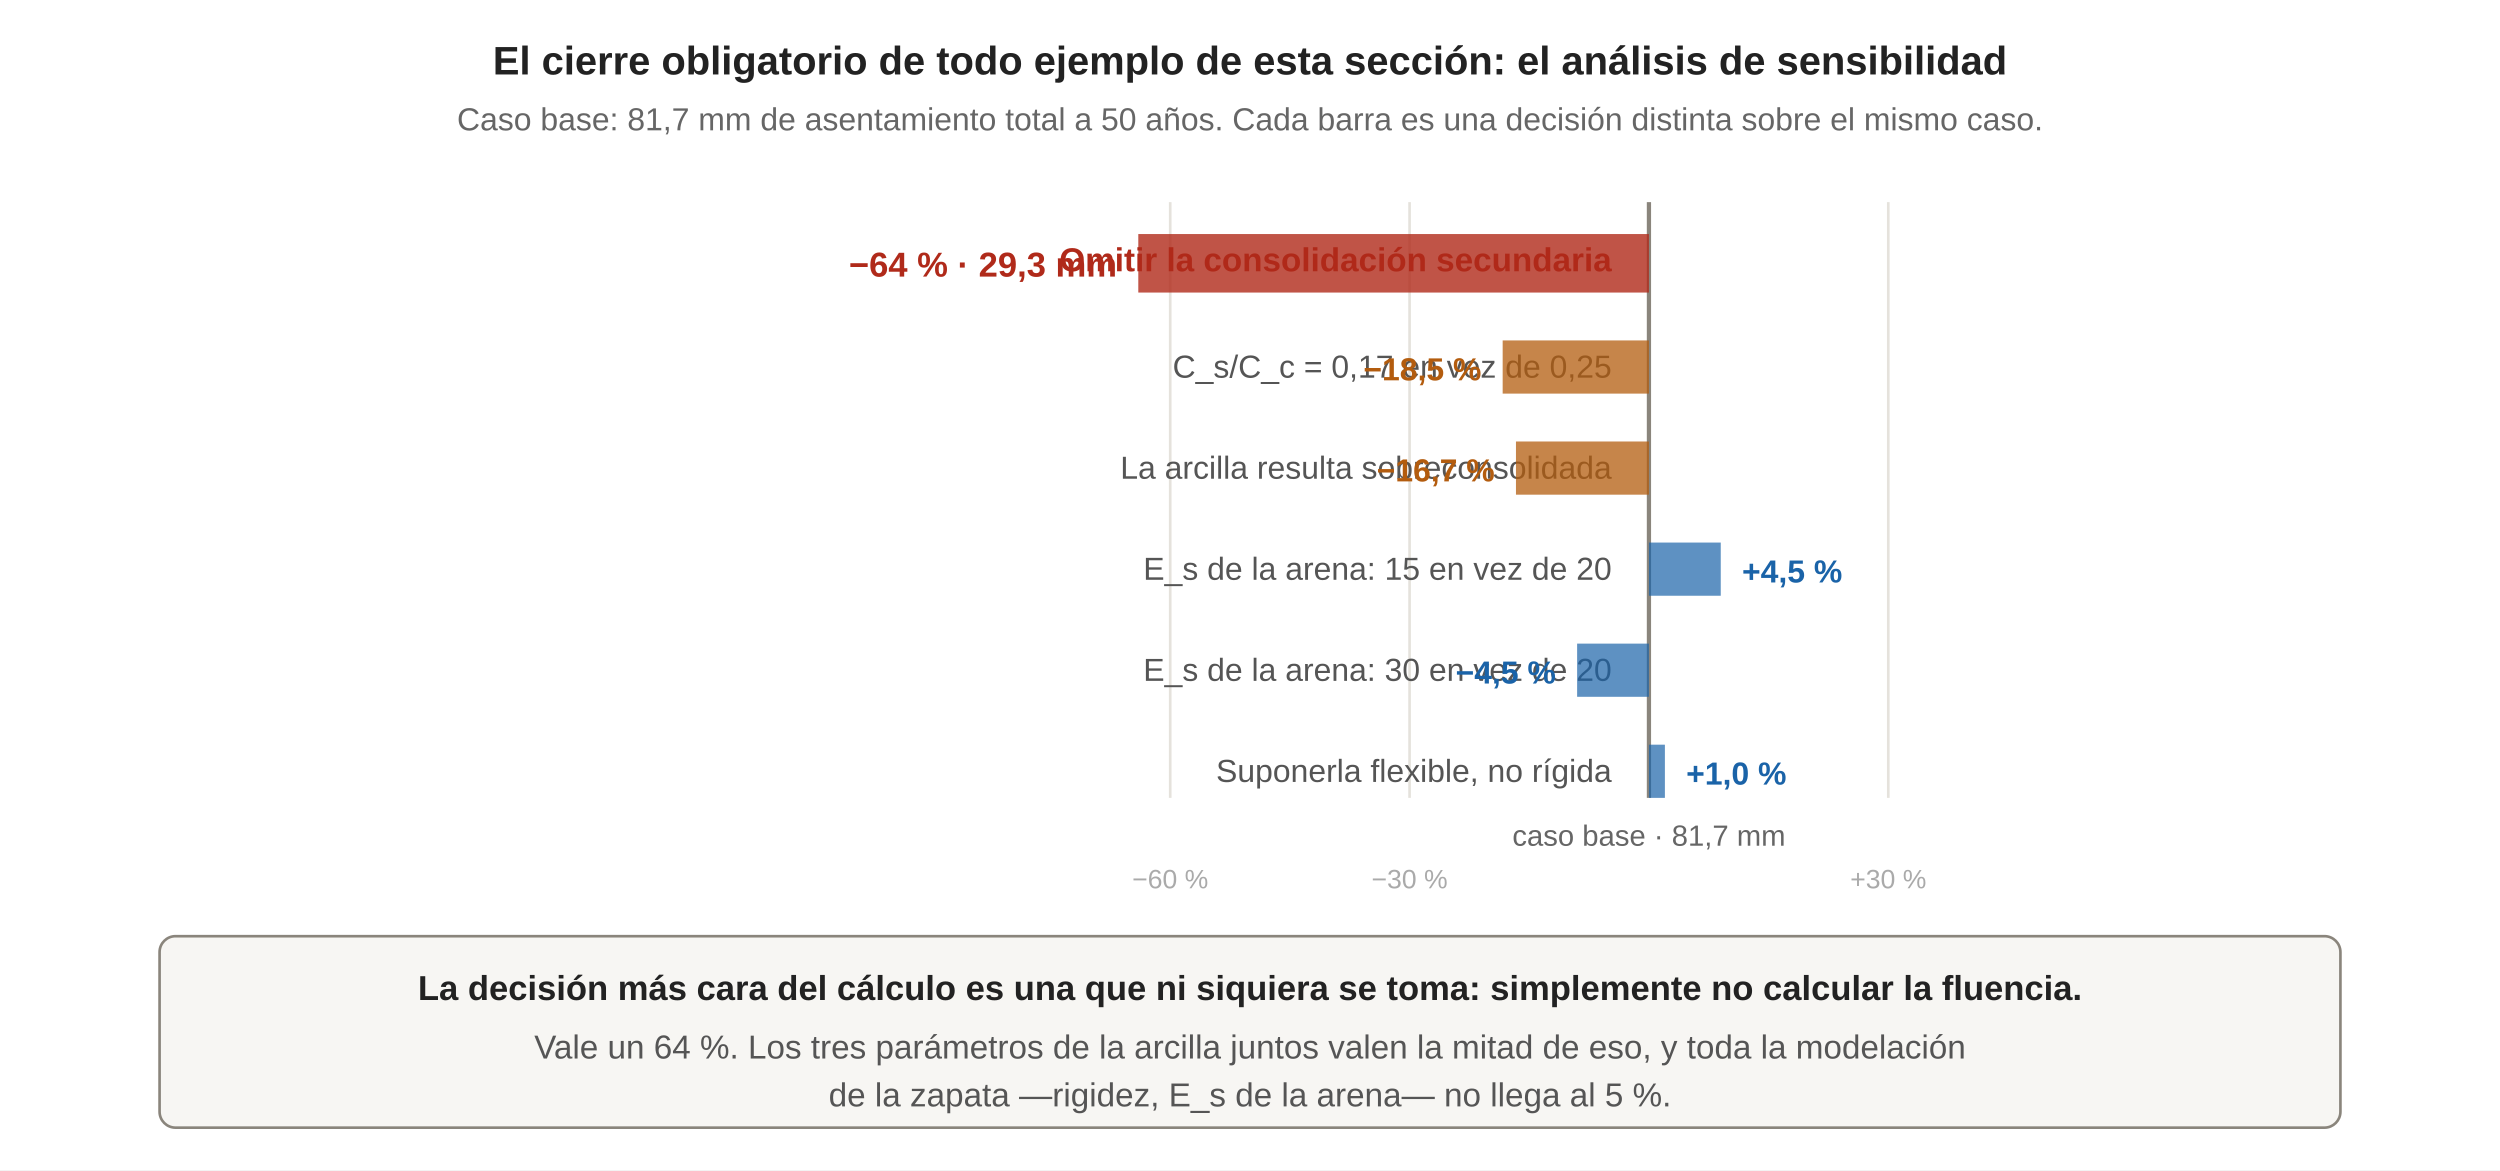
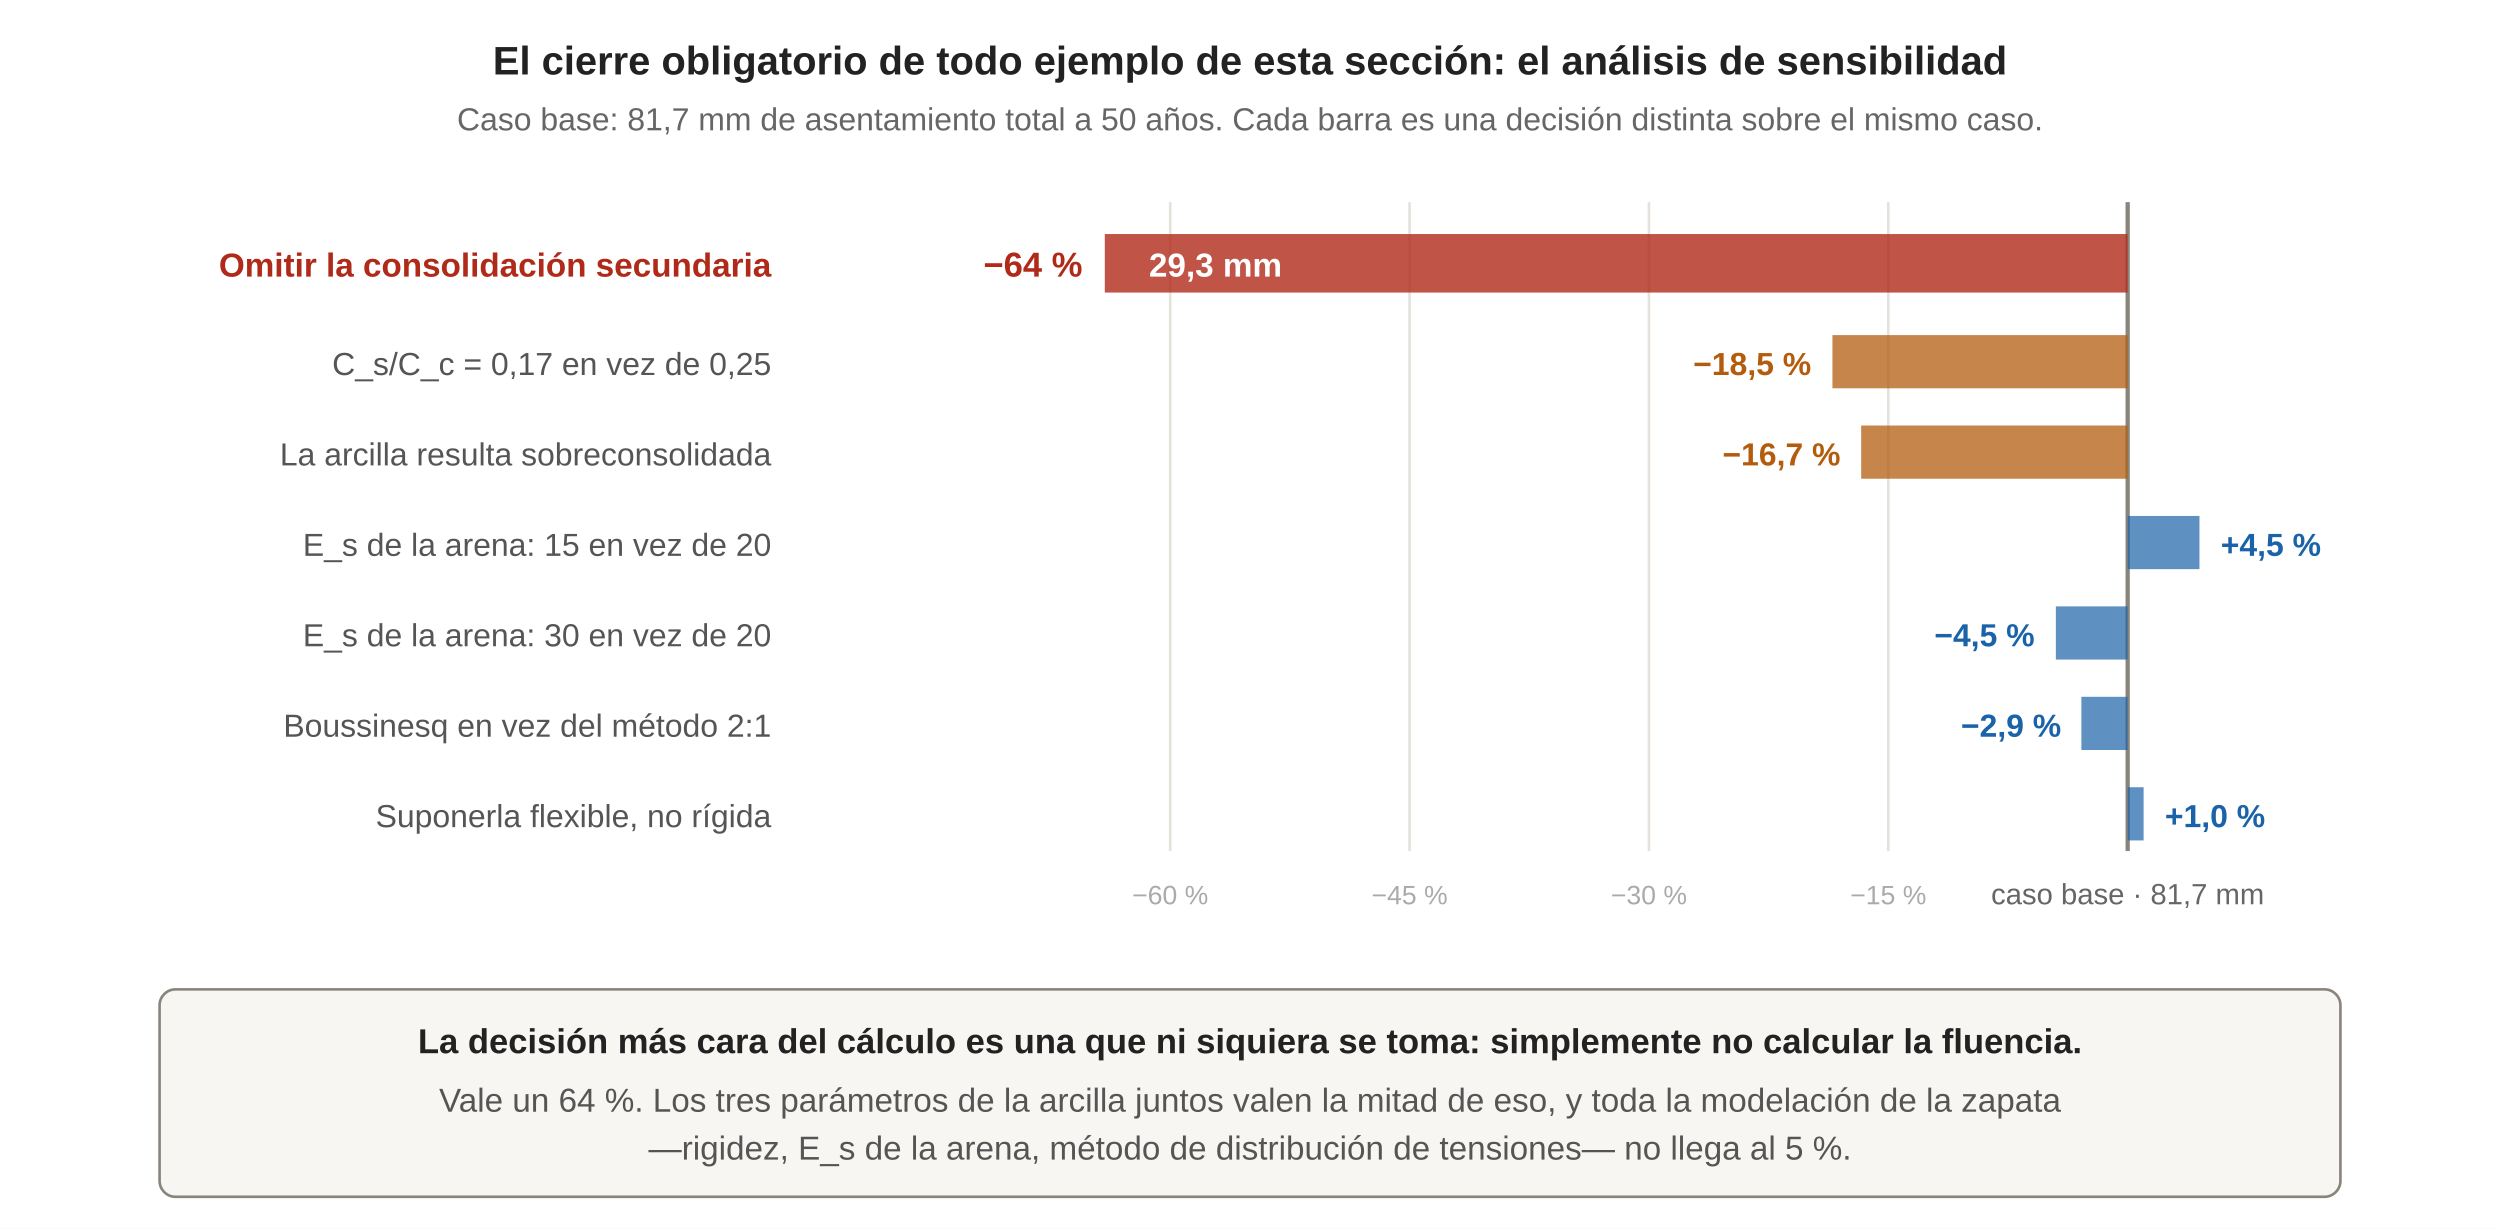
- <svg xmlns="http://www.w3.org/2000/svg" viewBox="0 0 940 440" font-family="Segoe UI, Arial, sans-serif">
-   <rect width="940" height="440" fill="#ffffff" />
+ <svg xmlns="http://www.w3.org/2000/svg" viewBox="0 0 940 462" font-family="Segoe UI, Arial, sans-serif">
+   <rect width="940" height="462" fill="#ffffff" />
  <text x="470" y="28" font-size="15" text-anchor="middle" fill="#222" font-weight="bold">El cierre obligatorio de todo ejemplo de esta sección: el análisis de sensibilidad</text>
  <text x="470" y="49" font-size="12" text-anchor="middle" fill="#666">Caso base: 81,7 mm de asentamiento total a 50 años. Cada barra es una decisión distinta sobre el mismo caso.</text>
-   <line x1="620" y1="76" x2="620" y2="300" stroke="#8a857c" stroke-width="1.6" />
-   <text x="620" y="318" font-size="11" fill="#666" text-anchor="middle">caso base · 81,7 mm</text>
+   <line x1="800" y1="76" x2="800" y2="320" stroke="#8a857c" stroke-width="1.6" />
+   <text x="800" y="340" font-size="11" fill="#666" text-anchor="middle">caso base · 81,7 mm</text>
  <g stroke="#e5e2dc" stroke-width="1">
-     <line x1="440" y1="76" x2="440" y2="300" />
-     <line x1="530" y1="76" x2="530" y2="300" />
-     <line x1="710" y1="76" x2="710" y2="300" />
+     <line x1="440" y1="76" x2="440" y2="320" />
+     <line x1="530" y1="76" x2="530" y2="320" />
+     <line x1="620" y1="76" x2="620" y2="320" />
+     <line x1="710" y1="76" x2="710" y2="320" />
  </g>
-   <text x="440" y="334" font-size="10" fill="#aaa" text-anchor="middle">−60 %</text>
-   <text x="530" y="334" font-size="10" fill="#aaa" text-anchor="middle">−30 %</text>
-   <text x="710" y="334" font-size="10" fill="#aaa" text-anchor="middle">+30 %</text>
-   <text x="606" y="102" font-size="12.5" fill="#b02a1a" text-anchor="end" font-weight="bold">Omitir la consolidación secundaria</text>
-   <rect x="428" y="88" width="192" height="22" fill="#b02a1a" fill-opacity="0.8" />
-   <text x="420" y="104" font-size="13" fill="#b02a1a" text-anchor="end" font-weight="bold">−64 %  ·  29,3 mm</text>
-   <text x="606" y="142" font-size="12" fill="#555" text-anchor="end">C_s/C_c = 0,17 en vez de 0,25</text>
-   <rect x="565" y="128" width="55" height="20" fill="#b35c0e" fill-opacity="0.75" />
-   <text x="557" y="143" font-size="12" fill="#b35c0e" text-anchor="end" font-weight="bold">−18,5 %</text>
-   <text x="606" y="180" font-size="12" fill="#555" text-anchor="end">La arcilla resulta sobreconsolidada</text>
-   <rect x="570" y="166" width="50" height="20" fill="#b35c0e" fill-opacity="0.75" />
-   <text x="562" y="181" font-size="12" fill="#b35c0e" text-anchor="end" font-weight="bold">−16,7 %</text>
-   <text x="606" y="218" font-size="12" fill="#555" text-anchor="end">E_s de la arena: 15 en vez de 20</text>
-   <rect x="620" y="204" width="27" height="20" fill="#1a63a8" fill-opacity="0.7" />
-   <text x="655" y="219" font-size="12" fill="#1a63a8" font-weight="bold">+4,5 %</text>
-   <text x="606" y="256" font-size="12" fill="#555" text-anchor="end">E_s de la arena: 30 en vez de 20</text>
-   <rect x="593" y="242" width="27" height="20" fill="#1a63a8" fill-opacity="0.7" />
-   <text x="585" y="257" font-size="12" fill="#1a63a8" text-anchor="end" font-weight="bold">−4,5 %</text>
-   <text x="606" y="294" font-size="12" fill="#555" text-anchor="end">Suponerla flexible, no rígida</text>
-   <rect x="620" y="280" width="6" height="20" fill="#1a63a8" fill-opacity="0.7" />
-   <text x="634" y="295" font-size="12" fill="#1a63a8" font-weight="bold">+1,0 %</text>
-   <rect x="60" y="352" width="820" height="72" rx="6" fill="#f7f6f3" stroke="#8a857c" />
-   <text x="470" y="376" font-size="13" text-anchor="middle" fill="#222" font-weight="bold">La decisión más cara del cálculo es una que ni siquiera se toma: simplemente no calcular la fluencia.</text>
-   <text x="470" y="398" font-size="12.5" text-anchor="middle" fill="#555">Vale un 64 %. Los tres parámetros de la arcilla juntos valen la mitad de eso, y toda la modelación</text>
-   <text x="470" y="416" font-size="12.5" text-anchor="middle" fill="#555">de la zapata —rigidez, E_s de la arena— no llega al 5 %.</text>
+   <g font-size="10" fill="#aaa" text-anchor="middle">
+     <text x="440" y="340">−60 %</text>
+     <text x="530" y="340">−45 %</text>
+     <text x="620" y="340">−30 %</text>
+     <text x="710" y="340">−15 %</text>
+   </g>
+   <text x="290" y="104" font-size="12.5" fill="#b02a1a" text-anchor="end" font-weight="bold">Omitir la consolidación secundaria</text>
+   <rect x="415.4" y="88" width="384.6" height="22" fill="#b02a1a" fill-opacity="0.8" />
+   <text x="432" y="104" font-size="12.5" fill="#ffffff" font-weight="bold">29,3 mm</text>
+   <text x="407" y="104" font-size="13" fill="#b02a1a" text-anchor="end" font-weight="bold">−64 %</text>
+   <text x="290" y="141" font-size="12" fill="#555" text-anchor="end">C_s/C_c = 0,17 en vez de 0,25</text>
+   <rect x="689" y="126" width="111" height="20" fill="#b35c0e" fill-opacity="0.75" />
+   <text x="681" y="141" font-size="12" fill="#b35c0e" text-anchor="end" font-weight="bold">−18,5 %</text>
+   <text x="290" y="175" font-size="12" fill="#555" text-anchor="end">La arcilla resulta sobreconsolidada</text>
+   <rect x="699.8" y="160" width="100.2" height="20" fill="#b35c0e" fill-opacity="0.75" />
+   <text x="692" y="175" font-size="12" fill="#b35c0e" text-anchor="end" font-weight="bold">−16,7 %</text>
+   <text x="290" y="209" font-size="12" fill="#555" text-anchor="end">E_s de la arena: 15 en vez de 20</text>
+   <rect x="800" y="194" width="27" height="20" fill="#1a63a8" fill-opacity="0.7" />
+   <text x="835" y="209" font-size="12" fill="#1a63a8" font-weight="bold">+4,5 %</text>
+   <text x="290" y="243" font-size="12" fill="#555" text-anchor="end">E_s de la arena: 30 en vez de 20</text>
+   <rect x="773" y="228" width="27" height="20" fill="#1a63a8" fill-opacity="0.7" />
+   <text x="765" y="243" font-size="12" fill="#1a63a8" text-anchor="end" font-weight="bold">−4,5 %</text>
+   <text x="290" y="277" font-size="12" fill="#555" text-anchor="end">Boussinesq en vez del método 2:1</text>
+   <rect x="782.6" y="262" width="17.4" height="20" fill="#1a63a8" fill-opacity="0.7" />
+   <text x="775" y="277" font-size="12" fill="#1a63a8" text-anchor="end" font-weight="bold">−2,9 %</text>
+   <text x="290" y="311" font-size="12" fill="#555" text-anchor="end">Suponerla flexible, no rígida</text>
+   <rect x="800" y="296" width="6" height="20" fill="#1a63a8" fill-opacity="0.7" />
+   <text x="814" y="311" font-size="12" fill="#1a63a8" font-weight="bold">+1,0 %</text>
+   <rect x="60" y="372" width="820" height="78" rx="6" fill="#f7f6f3" stroke="#8a857c" />
+   <text x="470" y="396" font-size="13" text-anchor="middle" fill="#222" font-weight="bold">La decisión más cara del cálculo es una que ni siquiera se toma: simplemente no calcular la fluencia.</text>
+   <text x="470" y="418" font-size="12.5" text-anchor="middle" fill="#555">Vale un 64 %. Los tres parámetros de la arcilla juntos valen la mitad de eso, y toda la modelación de la zapata</text>
+   <text x="470" y="436" font-size="12.5" text-anchor="middle" fill="#555">—rigidez, E_s de la arena, método de distribución de tensiones— no llega al 5 %.</text>
</svg>
